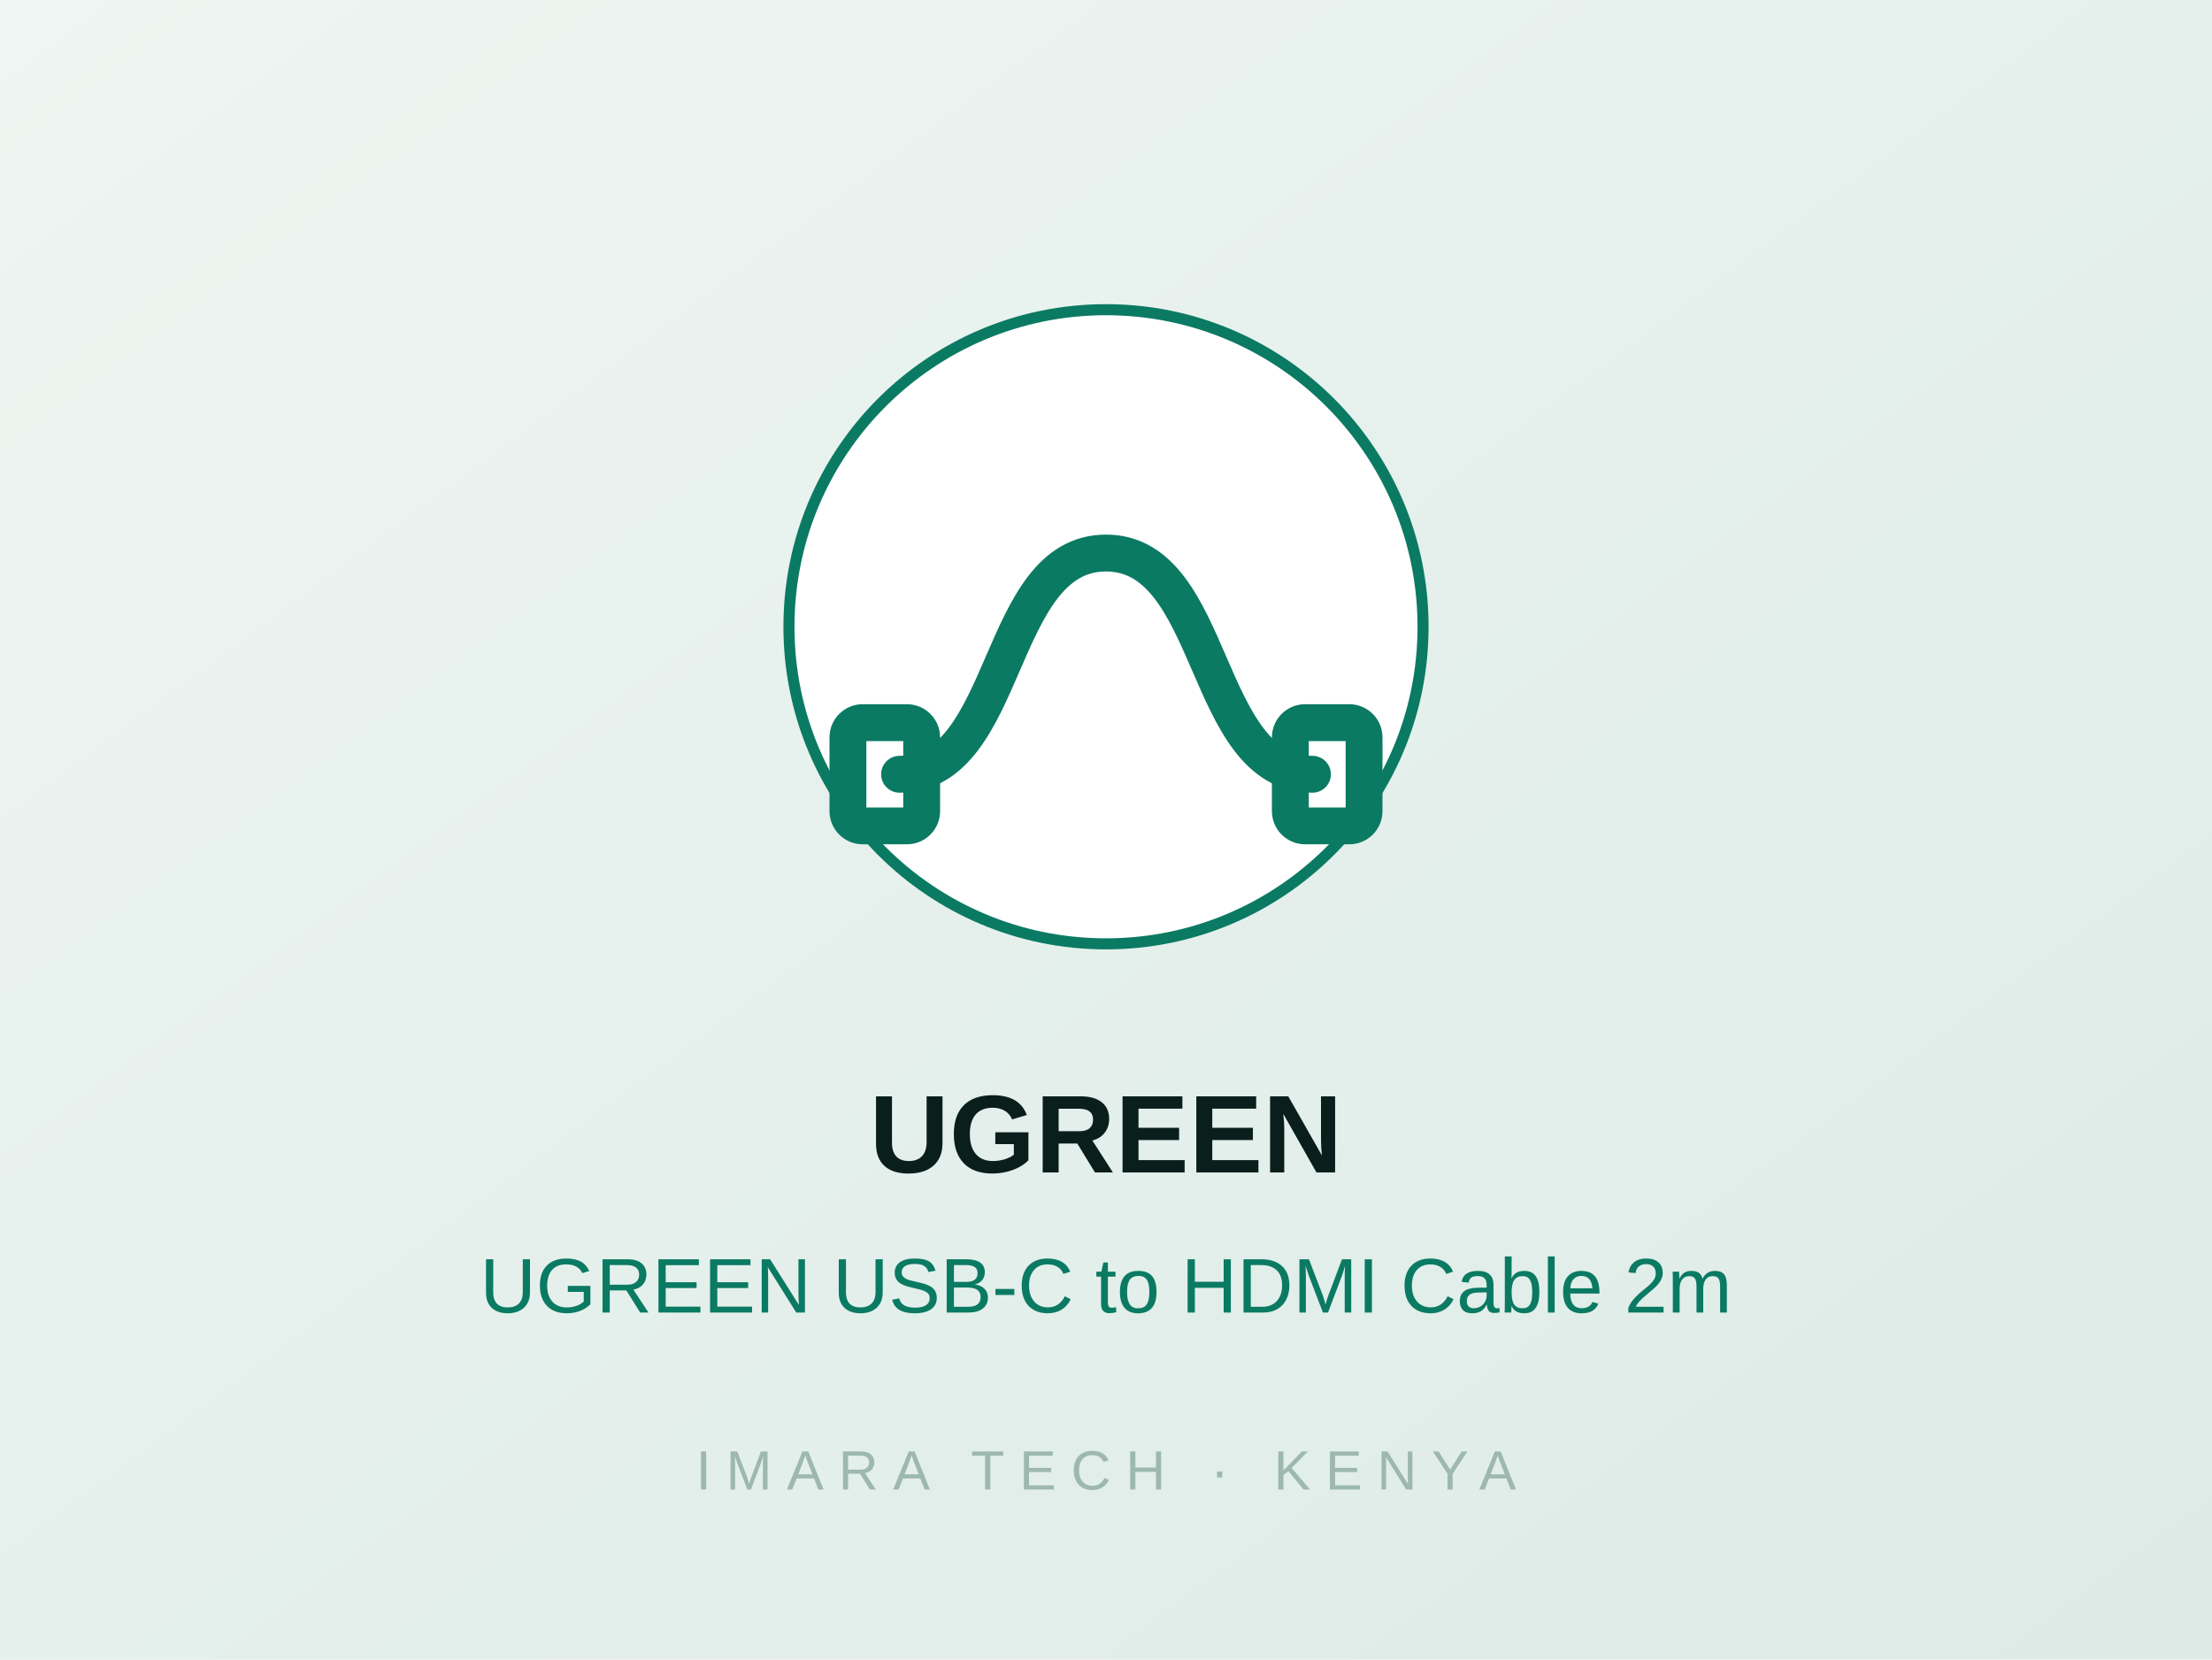
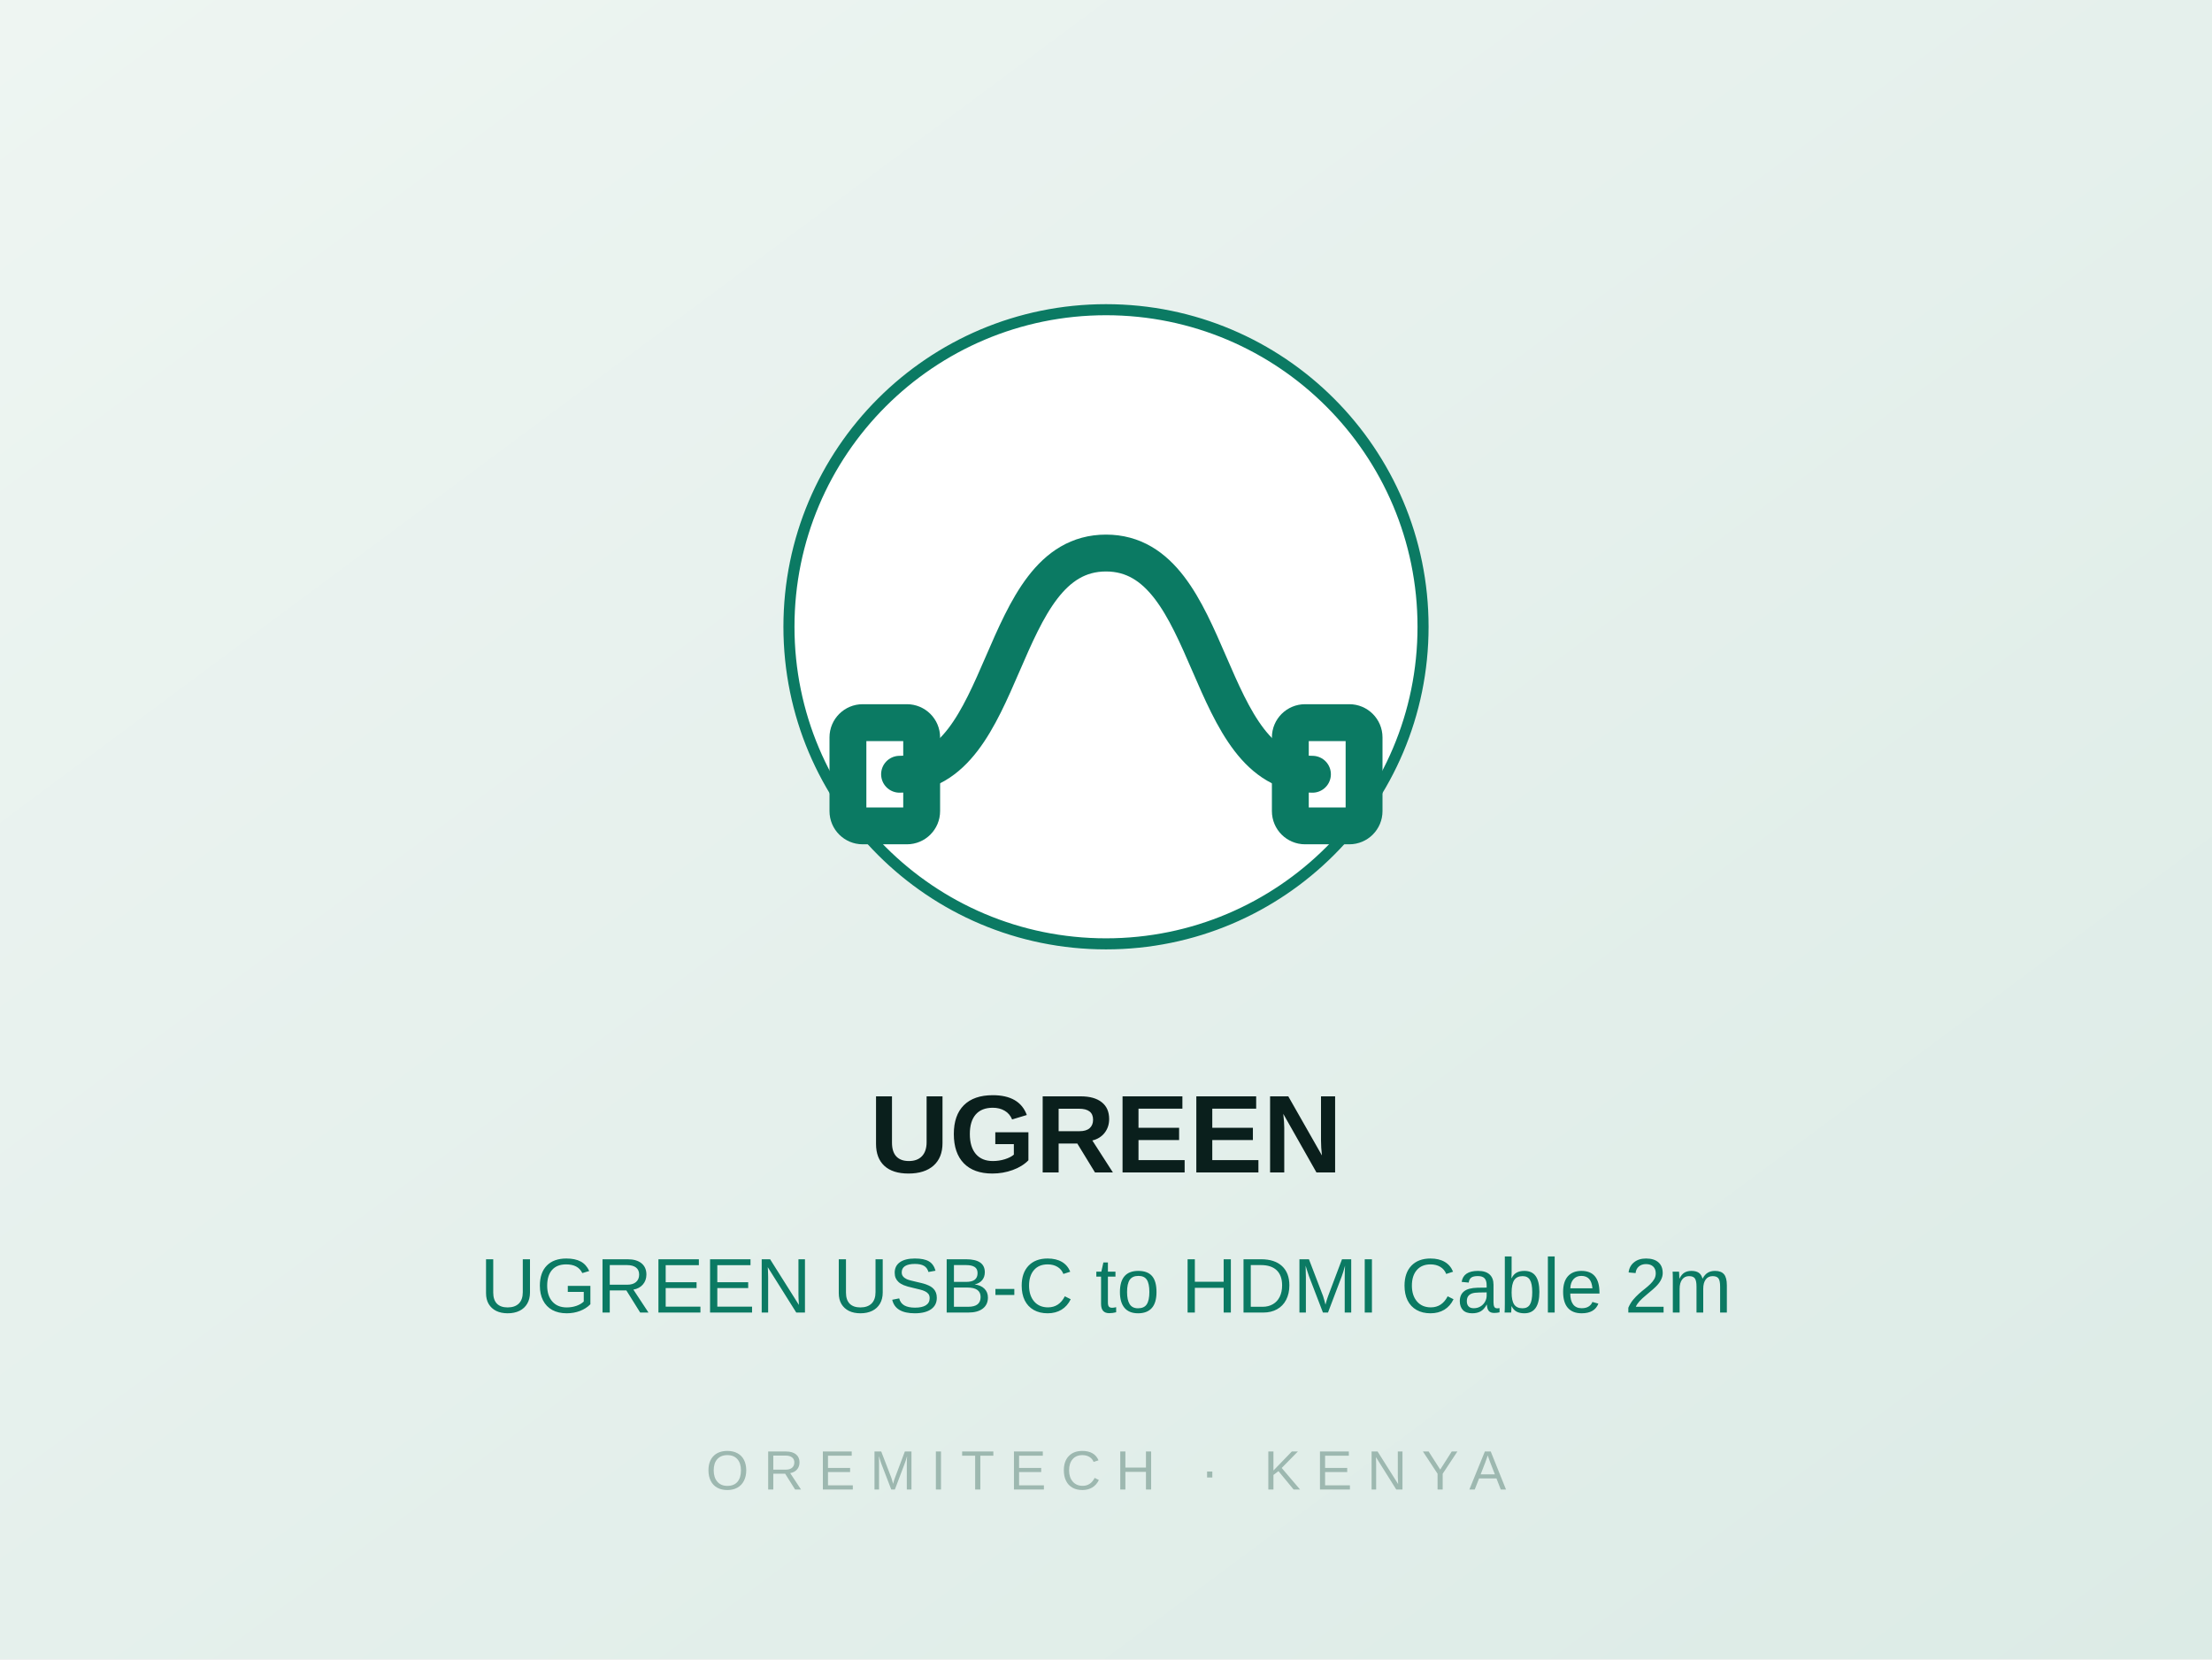
<svg xmlns="http://www.w3.org/2000/svg" width="600" height="450" viewBox="0 0 600 450">
  <defs>
    <linearGradient id="bg" x1="0" y1="0" x2="1" y2="1">
      <stop offset="0" stop-color="#eef5f2" />
      <stop offset="1" stop-color="#dcebe6" />
    </linearGradient>
  </defs>
  <rect width="600" height="450" fill="url(#bg)" />
  <circle cx="300" cy="170" r="86" fill="#ffffff" stroke="#0b7a63" stroke-width="3" />
  <g fill="none" stroke="#0b7a63" stroke-width="10" stroke-linecap="round" stroke-linejoin="round">
    <path d="M244 210c30 0 26-60 56-60s26 60 56 60" />
    <rect x="230" y="196" width="20" height="28" rx="4" />
    <rect x="350" y="196" width="20" height="28" rx="4" />
  </g>
  <text x="300" y="318" text-anchor="middle" font-family="Arial, Helvetica, sans-serif" font-size="30" font-weight="bold" fill="#0a1f1c">UGREEN</text>
  <text x="300" y="356" text-anchor="middle" font-family="Arial, Helvetica, sans-serif" font-size="21" fill="#0b7a63">UGREEN USB-C to HDMI Cable 2m</text>
-   <text x="300" y="404" text-anchor="middle" font-family="Arial, Helvetica, sans-serif" font-size="15" letter-spacing="4" fill="#9db8b0">IMARA TECH · KENYA</text>
+   <text x="300" y="404" text-anchor="middle" font-family="Arial, Helvetica, sans-serif" font-size="15" letter-spacing="4" fill="#9db8b0">OREMITECH · KENYA</text>
</svg>
